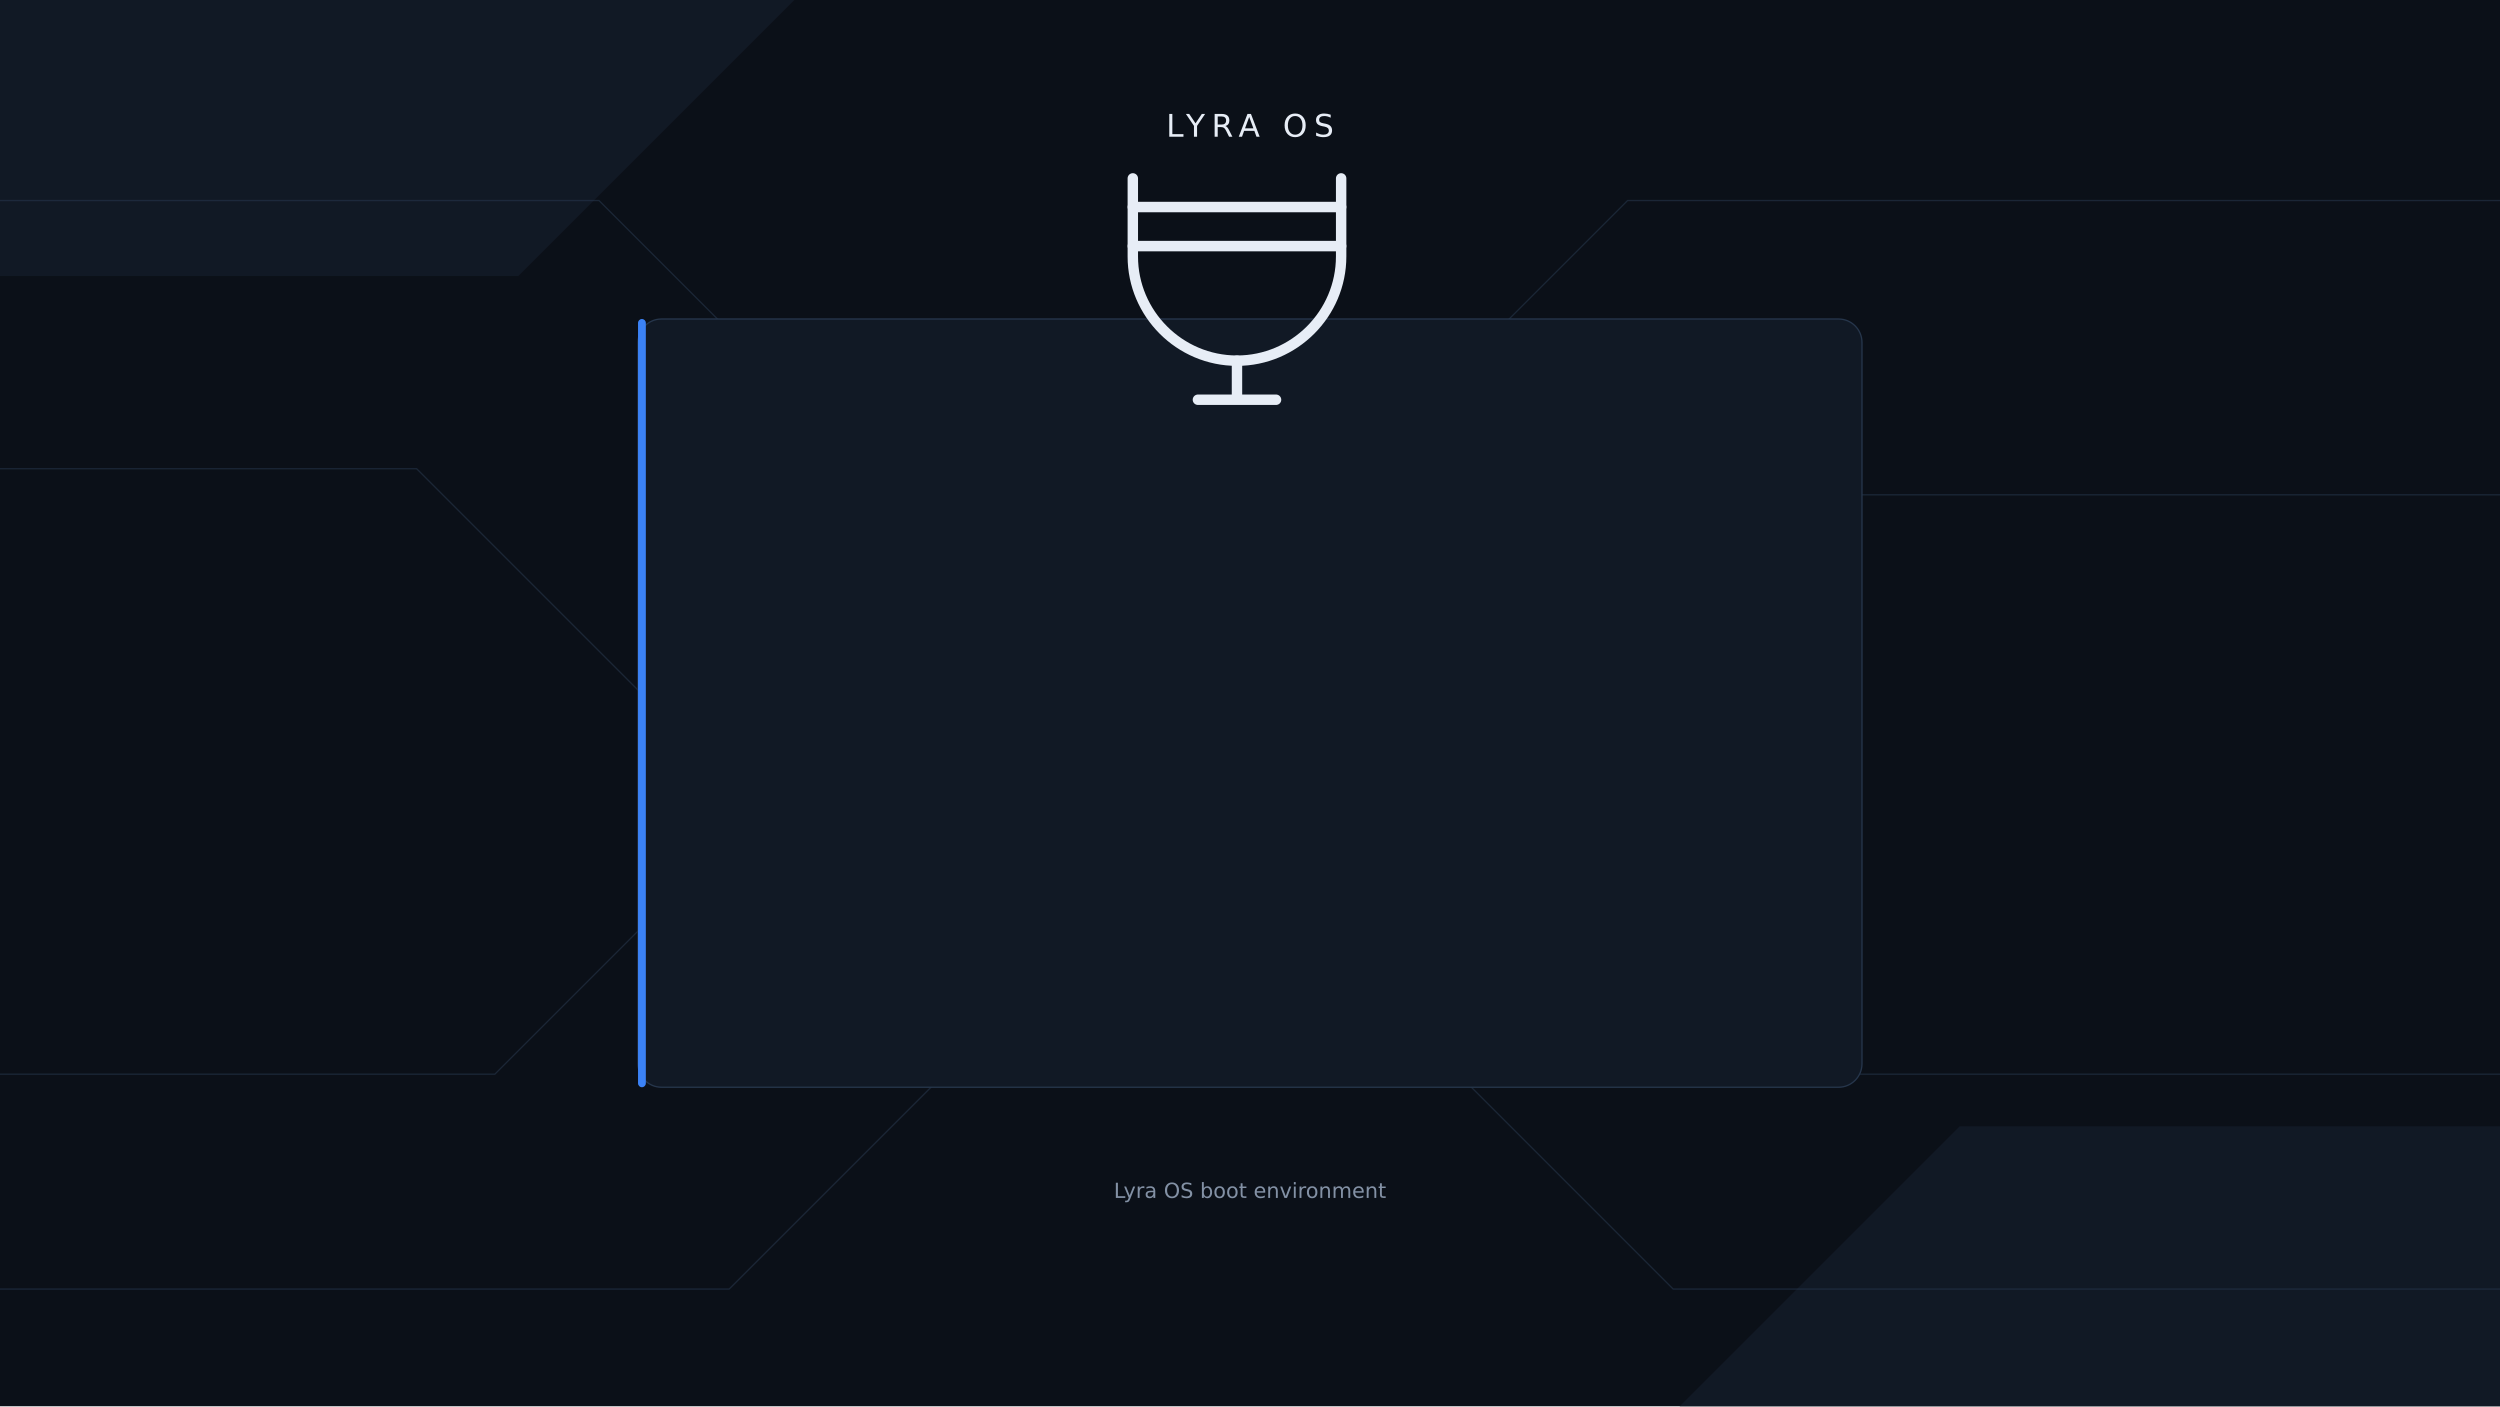
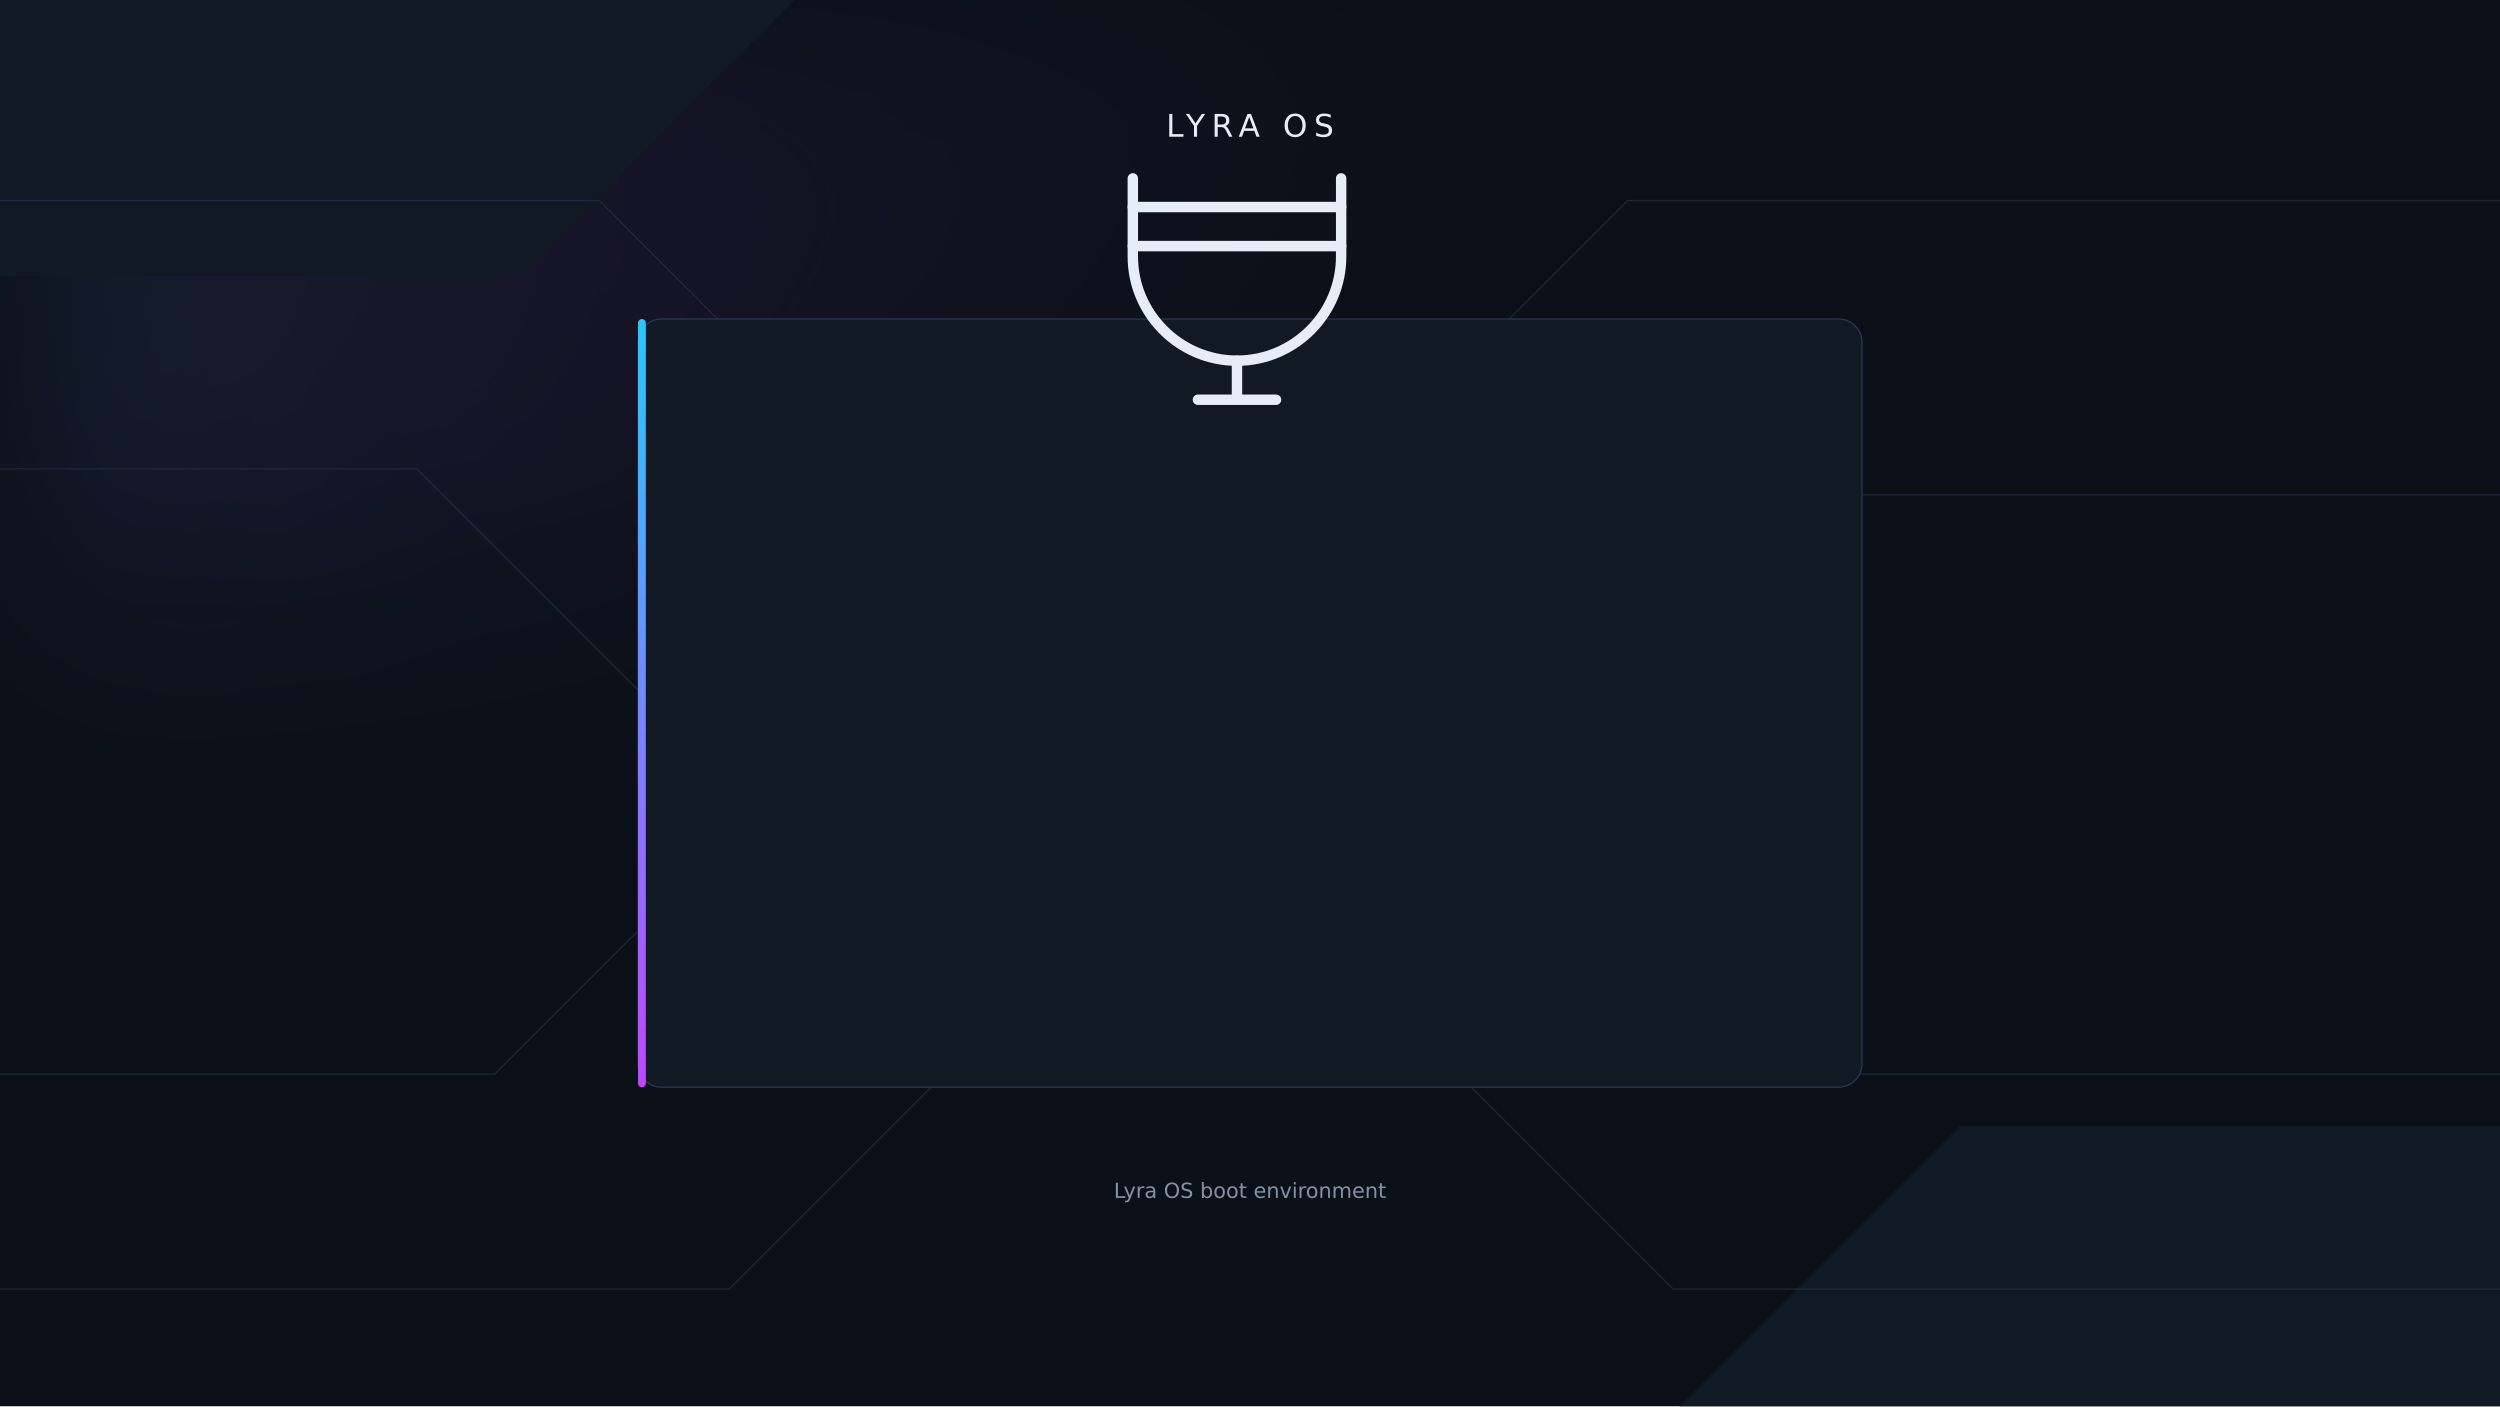
<svg xmlns="http://www.w3.org/2000/svg" width="1920" height="1080" viewBox="0 0 1920 1080">
+   <defs>
+     <linearGradient id="aurora" x1="490" y1="245" x2="490" y2="835" gradientUnits="userSpaceOnUse">
+       <stop offset="0%" stop-color="#2AC7FD" />
+       <stop offset="100%" stop-color="#BE49FD" />
+     </linearGradient>
+     <linearGradient id="auroraGlow" gradientUnits="userSpaceOnUse" x1="-100" y1="-130" x2="950" y2="380">
+       <stop offset="0%" stop-color="#2AC7FD" stop-opacity="0.9" />
+       <stop offset="60%" stop-color="#BE49FD" stop-opacity="0.45" />
+       <stop offset="100%" stop-color="#BE49FD" stop-opacity="0" />
+     </linearGradient>
+     <filter id="auroraBlur" x="-60%" y="-60%" width="220%" height="220%">
+       <feGaussianBlur stdDeviation="85" />
+     </filter>
+   </defs>
  <rect width="1920" height="1080" fill="#0b1018" />
+   <g opacity="0.14" filter="url(#auroraBlur)">
+     <ellipse cx="320" cy="110" rx="750" ry="320" fill="url(#auroraGlow)" transform="rotate(-9 320 110)" />
+   </g>
  <path d="M0 0h610L398 212H0zm1920 1080h-630l215-215h415z" fill="#111925" />
  <g fill="none" stroke="#26364c" opacity=".58">
    <path d="M0 154h460l180 180h430l180-180h670" />
    <path d="M0 360h320l205 205h450l185-185h760" />
    <path d="M0 825h380l205-205h470l205 205h660" />
    <path d="M0 990h560l165-165h395l165 165h635" />
  </g>
  <rect x="490" y="245" width="940" height="590" rx="18" fill="#111925" stroke="#26364c" />
-   <rect x="490" y="245" width="6" height="590" rx="3" fill="#3b82f6" />
+   <rect x="490" y="245" width="6" height="590" rx="3" fill="url(#aurora)" />
  <g transform="translate(870 137)" fill="none" stroke="#e7edf6" stroke-width="8" stroke-linecap="round" stroke-linejoin="round">
    <path d="M0 0v60c0 44 36 80 80 80s80-36 80-80V0" />
    <path d="M0 22h160M0 52h160M80 140v30M50 170h60" />
  </g>
  <text x="960" y="105" fill="#e7edf6" font-family="DejaVu Sans, sans-serif" font-size="24" text-anchor="middle" letter-spacing="5">LYRA OS</text>
  <text x="960" y="920" fill="#8391a5" font-family="DejaVu Sans, sans-serif" font-size="16" text-anchor="middle">Lyra OS boot environment</text>
</svg>
